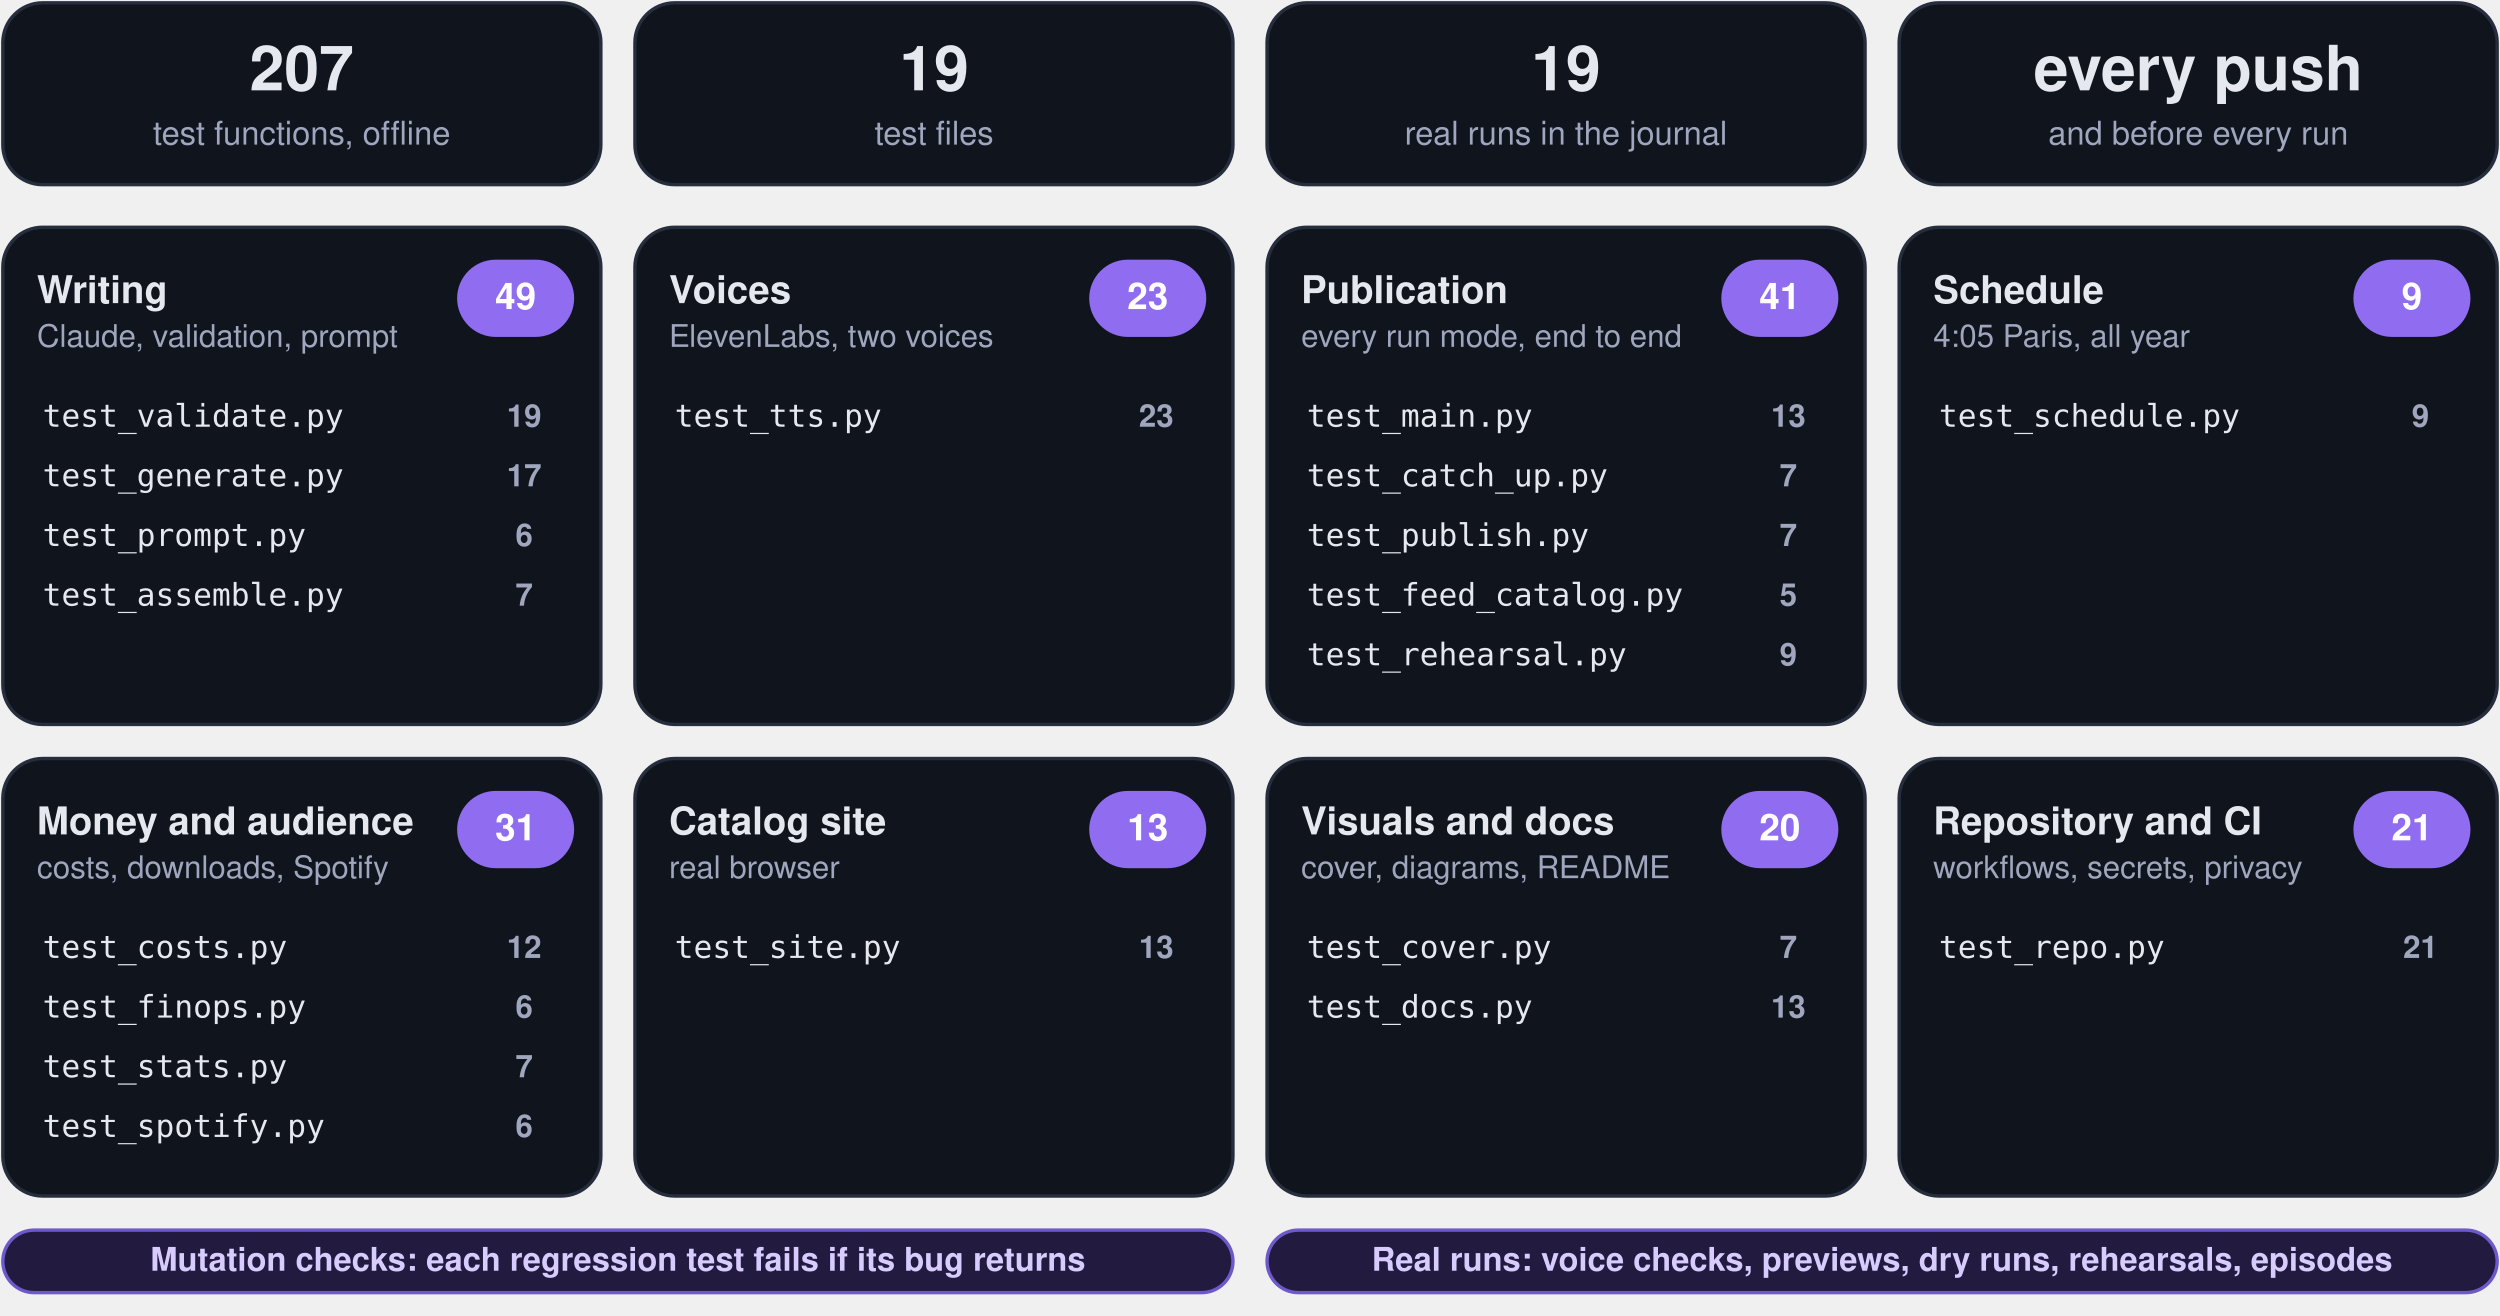
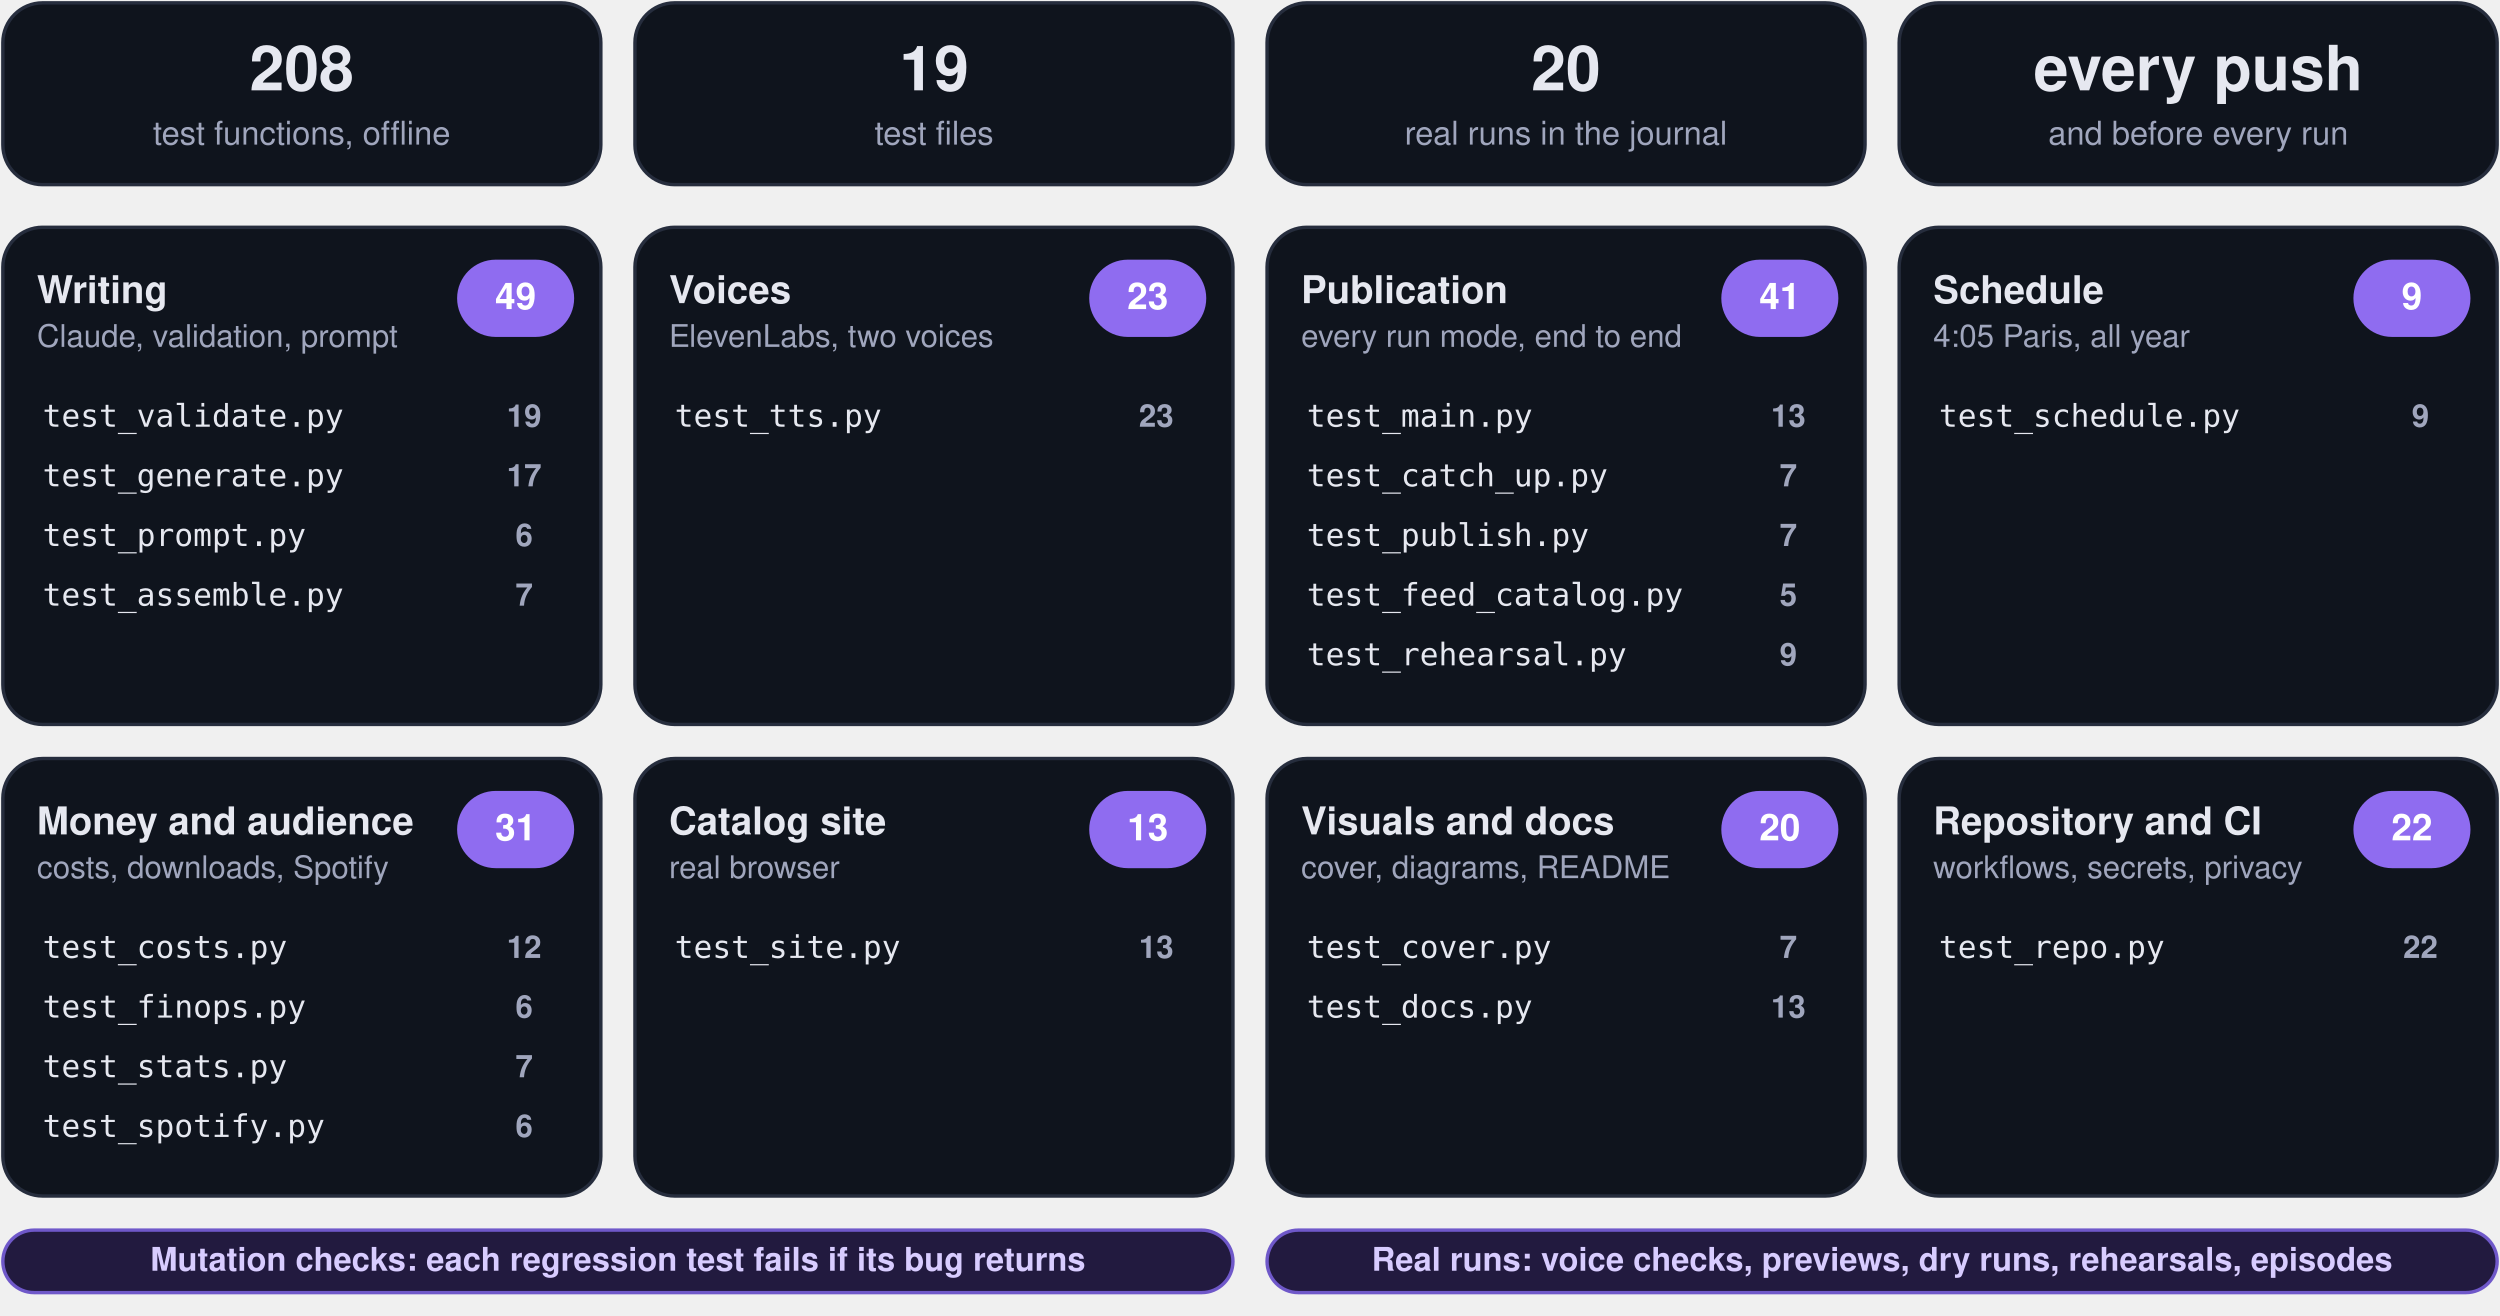
- <svg xmlns="http://www.w3.org/2000/svg" viewBox="0 0 880 463" width="880" height="463" role="img" aria-label="Test plan: 207 offline tests in 19 files">
+ <svg xmlns="http://www.w3.org/2000/svg" viewBox="0 0 880 463" width="880" height="463" role="img" aria-label="Test plan: 208 offline tests in 19 files">
  <g class="box">
    <rect x="1.0" y="1.0" width="210.5" height="64.0" rx="14" fill="#0f141d" stroke="#262d3d" stroke-width="1.2" class="frame" />
-     <text x="106.2" y="31.8" font-family="-apple-system, BlinkMacSystemFont, 'Segoe UI', Helvetica, Arial, sans-serif" font-size="22" font-weight="750" fill="#e6e8f0" text-anchor="middle">207</text>
+     <text x="106.2" y="31.8" font-family="-apple-system, BlinkMacSystemFont, 'Segoe UI', Helvetica, Arial, sans-serif" font-size="22" font-weight="750" fill="#e6e8f0" text-anchor="middle">208</text>
    <text x="106.2" y="50.9" font-family="-apple-system, BlinkMacSystemFont, 'Segoe UI', Helvetica, Arial, sans-serif" font-size="11.5" font-weight="500" fill="#a0a6bd" text-anchor="middle">test functions, offline</text>
  </g>
  <g class="box">
    <rect x="223.5" y="1.0" width="210.5" height="64.0" rx="14" fill="#0f141d" stroke="#262d3d" stroke-width="1.2" class="frame" />
    <text x="328.8" y="31.8" font-family="-apple-system, BlinkMacSystemFont, 'Segoe UI', Helvetica, Arial, sans-serif" font-size="22" font-weight="750" fill="#e6e8f0" text-anchor="middle">19</text>
    <text x="328.8" y="50.9" font-family="-apple-system, BlinkMacSystemFont, 'Segoe UI', Helvetica, Arial, sans-serif" font-size="11.5" font-weight="500" fill="#a0a6bd" text-anchor="middle">test files</text>
  </g>
  <g class="box">
    <rect x="446.0" y="1.0" width="210.5" height="64.0" rx="14" fill="#0f141d" stroke="#262d3d" stroke-width="1.2" class="frame" />
-     <text x="551.2" y="31.8" font-family="-apple-system, BlinkMacSystemFont, 'Segoe UI', Helvetica, Arial, sans-serif" font-size="22" font-weight="750" fill="#e6e8f0" text-anchor="middle">19</text>
+     <text x="551.2" y="31.8" font-family="-apple-system, BlinkMacSystemFont, 'Segoe UI', Helvetica, Arial, sans-serif" font-size="22" font-weight="750" fill="#e6e8f0" text-anchor="middle">20</text>
    <text x="551.2" y="50.9" font-family="-apple-system, BlinkMacSystemFont, 'Segoe UI', Helvetica, Arial, sans-serif" font-size="11.5" font-weight="500" fill="#a0a6bd" text-anchor="middle">real runs in the journal</text>
  </g>
  <g class="box">
    <rect x="668.5" y="1.0" width="210.5" height="64.0" rx="14" fill="#0f141d" stroke="#262d3d" stroke-width="1.2" class="frame" />
    <text x="773.8" y="31.8" font-family="-apple-system, BlinkMacSystemFont, 'Segoe UI', Helvetica, Arial, sans-serif" font-size="22" font-weight="750" fill="#e6e8f0" text-anchor="middle">every push</text>
    <text x="773.8" y="50.9" font-family="-apple-system, BlinkMacSystemFont, 'Segoe UI', Helvetica, Arial, sans-serif" font-size="11.5" font-weight="500" fill="#a0a6bd" text-anchor="middle">and before every run</text>
  </g>
  <rect x="1.0" y="80.0" width="210.5" height="175.0" rx="14" fill="#0f141d" stroke="#262d3d" stroke-width="1.2" />
  <g class="box">
    <rect x="9.0" y="90.0" width="152.5" height="40.0" rx="12" fill="none" stroke="none" stroke-width="1.2" class="frame" />
    <text x="13.0" y="106.7" font-family="-apple-system, BlinkMacSystemFont, 'Segoe UI', Helvetica, Arial, sans-serif" font-size="13.5" font-weight="700" fill="#e6e8f0" text-anchor="start">Writing</text>
    <text x="13.0" y="122.1" font-family="-apple-system, BlinkMacSystemFont, 'Segoe UI', Helvetica, Arial, sans-serif" font-size="11" font-weight="400" fill="#a0a6bd" text-anchor="start">Claude, validation, prompt</text>
  </g>
  <g class="box">
    <rect x="161.5" y="92.0" width="40.0" height="26.0" rx="13" fill="#8f6cf0" stroke="#8f6cf0" stroke-width="1.2" class="frame" />
    <text x="181.5" y="108.8" font-family="-apple-system, BlinkMacSystemFont, 'Segoe UI', Helvetica, Arial, sans-serif" font-size="13" font-weight="700" fill="#ffffff" text-anchor="middle">49</text>
  </g>
  <g class="box">
    <rect x="11.0" y="138.0" width="190.5" height="18.0" rx="12" fill="none" stroke="none" stroke-width="1.2" class="frame" />
    <text x="15.0" y="150.2" font-family="ui-monospace, SFMono-Regular, Menlo, Consolas, monospace" font-size="11" font-weight="500" fill="#e6e8f0" text-anchor="start">test_validate.py</text>
  </g>
  <g class="box">
    <rect x="167.5" y="138.0" width="34.0" height="18.0" rx="12" fill="none" stroke="none" stroke-width="1.2" class="frame" />
    <text x="184.5" y="150.2" font-family="-apple-system, BlinkMacSystemFont, 'Segoe UI', Helvetica, Arial, sans-serif" font-size="11" font-weight="700" fill="#a0a6bd" text-anchor="middle">19</text>
  </g>
  <g class="box">
    <rect x="11.0" y="159.0" width="190.5" height="18.0" rx="12" fill="none" stroke="none" stroke-width="1.2" class="frame" />
    <text x="15.0" y="171.2" font-family="ui-monospace, SFMono-Regular, Menlo, Consolas, monospace" font-size="11" font-weight="500" fill="#e6e8f0" text-anchor="start">test_generate.py</text>
  </g>
  <g class="box">
    <rect x="167.5" y="159.0" width="34.0" height="18.0" rx="12" fill="none" stroke="none" stroke-width="1.2" class="frame" />
    <text x="184.5" y="171.2" font-family="-apple-system, BlinkMacSystemFont, 'Segoe UI', Helvetica, Arial, sans-serif" font-size="11" font-weight="700" fill="#a0a6bd" text-anchor="middle">17</text>
  </g>
  <g class="box">
    <rect x="11.0" y="180.0" width="190.5" height="18.0" rx="12" fill="none" stroke="none" stroke-width="1.2" class="frame" />
    <text x="15.0" y="192.2" font-family="ui-monospace, SFMono-Regular, Menlo, Consolas, monospace" font-size="11" font-weight="500" fill="#e6e8f0" text-anchor="start">test_prompt.py</text>
  </g>
  <g class="box">
    <rect x="167.5" y="180.0" width="34.0" height="18.0" rx="12" fill="none" stroke="none" stroke-width="1.2" class="frame" />
    <text x="184.5" y="192.2" font-family="-apple-system, BlinkMacSystemFont, 'Segoe UI', Helvetica, Arial, sans-serif" font-size="11" font-weight="700" fill="#a0a6bd" text-anchor="middle">6</text>
  </g>
  <g class="box">
    <rect x="11.0" y="201.0" width="190.5" height="18.0" rx="12" fill="none" stroke="none" stroke-width="1.2" class="frame" />
    <text x="15.0" y="213.2" font-family="ui-monospace, SFMono-Regular, Menlo, Consolas, monospace" font-size="11" font-weight="500" fill="#e6e8f0" text-anchor="start">test_assemble.py</text>
  </g>
  <g class="box">
    <rect x="167.5" y="201.0" width="34.0" height="18.0" rx="12" fill="none" stroke="none" stroke-width="1.2" class="frame" />
    <text x="184.5" y="213.2" font-family="-apple-system, BlinkMacSystemFont, 'Segoe UI', Helvetica, Arial, sans-serif" font-size="11" font-weight="700" fill="#a0a6bd" text-anchor="middle">7</text>
  </g>
  <rect x="223.5" y="80.0" width="210.5" height="175.0" rx="14" fill="#0f141d" stroke="#262d3d" stroke-width="1.2" />
  <g class="box">
    <rect x="231.5" y="90.0" width="152.5" height="40.0" rx="12" fill="none" stroke="none" stroke-width="1.2" class="frame" />
    <text x="235.5" y="106.7" font-family="-apple-system, BlinkMacSystemFont, 'Segoe UI', Helvetica, Arial, sans-serif" font-size="13.5" font-weight="700" fill="#e6e8f0" text-anchor="start">Voices</text>
    <text x="235.5" y="122.1" font-family="-apple-system, BlinkMacSystemFont, 'Segoe UI', Helvetica, Arial, sans-serif" font-size="11" font-weight="400" fill="#a0a6bd" text-anchor="start">ElevenLabs, two voices</text>
  </g>
  <g class="box">
    <rect x="384.0" y="92.0" width="40.0" height="26.0" rx="13" fill="#8f6cf0" stroke="#8f6cf0" stroke-width="1.2" class="frame" />
    <text x="404.0" y="108.8" font-family="-apple-system, BlinkMacSystemFont, 'Segoe UI', Helvetica, Arial, sans-serif" font-size="13" font-weight="700" fill="#ffffff" text-anchor="middle">23</text>
  </g>
  <g class="box">
    <rect x="233.5" y="138.0" width="190.5" height="18.0" rx="12" fill="none" stroke="none" stroke-width="1.2" class="frame" />
    <text x="237.5" y="150.2" font-family="ui-monospace, SFMono-Regular, Menlo, Consolas, monospace" font-size="11" font-weight="500" fill="#e6e8f0" text-anchor="start">test_tts.py</text>
  </g>
  <g class="box">
    <rect x="390.0" y="138.0" width="34.0" height="18.0" rx="12" fill="none" stroke="none" stroke-width="1.2" class="frame" />
    <text x="407.0" y="150.2" font-family="-apple-system, BlinkMacSystemFont, 'Segoe UI', Helvetica, Arial, sans-serif" font-size="11" font-weight="700" fill="#a0a6bd" text-anchor="middle">23</text>
  </g>
  <rect x="446.0" y="80.0" width="210.5" height="175.0" rx="14" fill="#0f141d" stroke="#262d3d" stroke-width="1.2" />
  <g class="box">
    <rect x="454.0" y="90.0" width="152.5" height="40.0" rx="12" fill="none" stroke="none" stroke-width="1.2" class="frame" />
    <text x="458.0" y="106.7" font-family="-apple-system, BlinkMacSystemFont, 'Segoe UI', Helvetica, Arial, sans-serif" font-size="13.5" font-weight="700" fill="#e6e8f0" text-anchor="start">Publication</text>
    <text x="458.0" y="122.1" font-family="-apple-system, BlinkMacSystemFont, 'Segoe UI', Helvetica, Arial, sans-serif" font-size="11" font-weight="400" fill="#a0a6bd" text-anchor="start">every run mode, end to end</text>
  </g>
  <g class="box">
    <rect x="606.5" y="92.0" width="40.0" height="26.0" rx="13" fill="#8f6cf0" stroke="#8f6cf0" stroke-width="1.2" class="frame" />
    <text x="626.5" y="108.8" font-family="-apple-system, BlinkMacSystemFont, 'Segoe UI', Helvetica, Arial, sans-serif" font-size="13" font-weight="700" fill="#ffffff" text-anchor="middle">41</text>
  </g>
  <g class="box">
    <rect x="456.0" y="138.0" width="190.5" height="18.0" rx="12" fill="none" stroke="none" stroke-width="1.2" class="frame" />
    <text x="460.0" y="150.2" font-family="ui-monospace, SFMono-Regular, Menlo, Consolas, monospace" font-size="11" font-weight="500" fill="#e6e8f0" text-anchor="start">test_main.py</text>
  </g>
  <g class="box">
    <rect x="612.5" y="138.0" width="34.0" height="18.0" rx="12" fill="none" stroke="none" stroke-width="1.2" class="frame" />
    <text x="629.5" y="150.2" font-family="-apple-system, BlinkMacSystemFont, 'Segoe UI', Helvetica, Arial, sans-serif" font-size="11" font-weight="700" fill="#a0a6bd" text-anchor="middle">13</text>
  </g>
  <g class="box">
    <rect x="456.0" y="159.0" width="190.5" height="18.0" rx="12" fill="none" stroke="none" stroke-width="1.2" class="frame" />
    <text x="460.0" y="171.2" font-family="ui-monospace, SFMono-Regular, Menlo, Consolas, monospace" font-size="11" font-weight="500" fill="#e6e8f0" text-anchor="start">test_catch_up.py</text>
  </g>
  <g class="box">
    <rect x="612.5" y="159.0" width="34.0" height="18.0" rx="12" fill="none" stroke="none" stroke-width="1.2" class="frame" />
    <text x="629.5" y="171.2" font-family="-apple-system, BlinkMacSystemFont, 'Segoe UI', Helvetica, Arial, sans-serif" font-size="11" font-weight="700" fill="#a0a6bd" text-anchor="middle">7</text>
  </g>
  <g class="box">
    <rect x="456.0" y="180.0" width="190.5" height="18.0" rx="12" fill="none" stroke="none" stroke-width="1.2" class="frame" />
    <text x="460.0" y="192.2" font-family="ui-monospace, SFMono-Regular, Menlo, Consolas, monospace" font-size="11" font-weight="500" fill="#e6e8f0" text-anchor="start">test_publish.py</text>
  </g>
  <g class="box">
    <rect x="612.5" y="180.0" width="34.0" height="18.0" rx="12" fill="none" stroke="none" stroke-width="1.2" class="frame" />
    <text x="629.5" y="192.2" font-family="-apple-system, BlinkMacSystemFont, 'Segoe UI', Helvetica, Arial, sans-serif" font-size="11" font-weight="700" fill="#a0a6bd" text-anchor="middle">7</text>
  </g>
  <g class="box">
    <rect x="456.0" y="201.0" width="190.5" height="18.0" rx="12" fill="none" stroke="none" stroke-width="1.2" class="frame" />
    <text x="460.0" y="213.2" font-family="ui-monospace, SFMono-Regular, Menlo, Consolas, monospace" font-size="11" font-weight="500" fill="#e6e8f0" text-anchor="start">test_feed_catalog.py</text>
  </g>
  <g class="box">
    <rect x="612.5" y="201.0" width="34.0" height="18.0" rx="12" fill="none" stroke="none" stroke-width="1.2" class="frame" />
    <text x="629.5" y="213.2" font-family="-apple-system, BlinkMacSystemFont, 'Segoe UI', Helvetica, Arial, sans-serif" font-size="11" font-weight="700" fill="#a0a6bd" text-anchor="middle">5</text>
  </g>
  <g class="box">
    <rect x="456.0" y="222.0" width="190.5" height="18.0" rx="12" fill="none" stroke="none" stroke-width="1.2" class="frame" />
    <text x="460.0" y="234.2" font-family="ui-monospace, SFMono-Regular, Menlo, Consolas, monospace" font-size="11" font-weight="500" fill="#e6e8f0" text-anchor="start">test_rehearsal.py</text>
  </g>
  <g class="box">
    <rect x="612.5" y="222.0" width="34.0" height="18.0" rx="12" fill="none" stroke="none" stroke-width="1.2" class="frame" />
    <text x="629.5" y="234.2" font-family="-apple-system, BlinkMacSystemFont, 'Segoe UI', Helvetica, Arial, sans-serif" font-size="11" font-weight="700" fill="#a0a6bd" text-anchor="middle">9</text>
  </g>
  <rect x="668.5" y="80.0" width="210.5" height="175.0" rx="14" fill="#0f141d" stroke="#262d3d" stroke-width="1.2" />
  <g class="box">
    <rect x="676.5" y="90.0" width="152.5" height="40.0" rx="12" fill="none" stroke="none" stroke-width="1.2" class="frame" />
    <text x="680.5" y="106.7" font-family="-apple-system, BlinkMacSystemFont, 'Segoe UI', Helvetica, Arial, sans-serif" font-size="13.5" font-weight="700" fill="#e6e8f0" text-anchor="start">Schedule</text>
    <text x="680.5" y="122.1" font-family="-apple-system, BlinkMacSystemFont, 'Segoe UI', Helvetica, Arial, sans-serif" font-size="11" font-weight="400" fill="#a0a6bd" text-anchor="start">4:05 Paris, all year</text>
  </g>
  <g class="box">
    <rect x="829.0" y="92.0" width="40.0" height="26.0" rx="13" fill="#8f6cf0" stroke="#8f6cf0" stroke-width="1.2" class="frame" />
    <text x="849.0" y="108.8" font-family="-apple-system, BlinkMacSystemFont, 'Segoe UI', Helvetica, Arial, sans-serif" font-size="13" font-weight="700" fill="#ffffff" text-anchor="middle">9</text>
  </g>
  <g class="box">
    <rect x="678.5" y="138.0" width="190.5" height="18.0" rx="12" fill="none" stroke="none" stroke-width="1.2" class="frame" />
    <text x="682.5" y="150.2" font-family="ui-monospace, SFMono-Regular, Menlo, Consolas, monospace" font-size="11" font-weight="500" fill="#e6e8f0" text-anchor="start">test_schedule.py</text>
  </g>
  <g class="box">
    <rect x="835.0" y="138.0" width="34.0" height="18.0" rx="12" fill="none" stroke="none" stroke-width="1.2" class="frame" />
    <text x="852.0" y="150.2" font-family="-apple-system, BlinkMacSystemFont, 'Segoe UI', Helvetica, Arial, sans-serif" font-size="11" font-weight="700" fill="#a0a6bd" text-anchor="middle">9</text>
  </g>
  <rect x="1.0" y="267.0" width="210.5" height="154.0" rx="14" fill="#0f141d" stroke="#262d3d" stroke-width="1.2" />
  <g class="box">
    <rect x="9.0" y="277.0" width="152.5" height="40.0" rx="12" fill="none" stroke="none" stroke-width="1.2" class="frame" />
    <text x="13.0" y="293.7" font-family="-apple-system, BlinkMacSystemFont, 'Segoe UI', Helvetica, Arial, sans-serif" font-size="13.5" font-weight="700" fill="#e6e8f0" text-anchor="start">Money and audience</text>
    <text x="13.0" y="309.1" font-family="-apple-system, BlinkMacSystemFont, 'Segoe UI', Helvetica, Arial, sans-serif" font-size="11" font-weight="400" fill="#a0a6bd" text-anchor="start">costs, downloads, Spotify</text>
  </g>
  <g class="box">
    <rect x="161.5" y="279.0" width="40.0" height="26.0" rx="13" fill="#8f6cf0" stroke="#8f6cf0" stroke-width="1.2" class="frame" />
    <text x="181.5" y="295.8" font-family="-apple-system, BlinkMacSystemFont, 'Segoe UI', Helvetica, Arial, sans-serif" font-size="13" font-weight="700" fill="#ffffff" text-anchor="middle">31</text>
  </g>
  <g class="box">
    <rect x="11.0" y="325.0" width="190.5" height="18.0" rx="12" fill="none" stroke="none" stroke-width="1.2" class="frame" />
    <text x="15.0" y="337.2" font-family="ui-monospace, SFMono-Regular, Menlo, Consolas, monospace" font-size="11" font-weight="500" fill="#e6e8f0" text-anchor="start">test_costs.py</text>
  </g>
  <g class="box">
    <rect x="167.5" y="325.0" width="34.0" height="18.0" rx="12" fill="none" stroke="none" stroke-width="1.2" class="frame" />
    <text x="184.5" y="337.2" font-family="-apple-system, BlinkMacSystemFont, 'Segoe UI', Helvetica, Arial, sans-serif" font-size="11" font-weight="700" fill="#a0a6bd" text-anchor="middle">12</text>
  </g>
  <g class="box">
    <rect x="11.0" y="346.0" width="190.5" height="18.0" rx="12" fill="none" stroke="none" stroke-width="1.2" class="frame" />
    <text x="15.0" y="358.2" font-family="ui-monospace, SFMono-Regular, Menlo, Consolas, monospace" font-size="11" font-weight="500" fill="#e6e8f0" text-anchor="start">test_finops.py</text>
  </g>
  <g class="box">
    <rect x="167.5" y="346.0" width="34.0" height="18.0" rx="12" fill="none" stroke="none" stroke-width="1.2" class="frame" />
    <text x="184.5" y="358.2" font-family="-apple-system, BlinkMacSystemFont, 'Segoe UI', Helvetica, Arial, sans-serif" font-size="11" font-weight="700" fill="#a0a6bd" text-anchor="middle">6</text>
  </g>
  <g class="box">
    <rect x="11.0" y="367.0" width="190.5" height="18.0" rx="12" fill="none" stroke="none" stroke-width="1.2" class="frame" />
    <text x="15.0" y="379.2" font-family="ui-monospace, SFMono-Regular, Menlo, Consolas, monospace" font-size="11" font-weight="500" fill="#e6e8f0" text-anchor="start">test_stats.py</text>
  </g>
  <g class="box">
    <rect x="167.5" y="367.0" width="34.0" height="18.0" rx="12" fill="none" stroke="none" stroke-width="1.2" class="frame" />
    <text x="184.5" y="379.2" font-family="-apple-system, BlinkMacSystemFont, 'Segoe UI', Helvetica, Arial, sans-serif" font-size="11" font-weight="700" fill="#a0a6bd" text-anchor="middle">7</text>
  </g>
  <g class="box">
    <rect x="11.0" y="388.0" width="190.5" height="18.0" rx="12" fill="none" stroke="none" stroke-width="1.2" class="frame" />
    <text x="15.0" y="400.2" font-family="ui-monospace, SFMono-Regular, Menlo, Consolas, monospace" font-size="11" font-weight="500" fill="#e6e8f0" text-anchor="start">test_spotify.py</text>
  </g>
  <g class="box">
    <rect x="167.5" y="388.0" width="34.0" height="18.0" rx="12" fill="none" stroke="none" stroke-width="1.2" class="frame" />
    <text x="184.5" y="400.2" font-family="-apple-system, BlinkMacSystemFont, 'Segoe UI', Helvetica, Arial, sans-serif" font-size="11" font-weight="700" fill="#a0a6bd" text-anchor="middle">6</text>
  </g>
  <rect x="223.5" y="267.0" width="210.5" height="154.0" rx="14" fill="#0f141d" stroke="#262d3d" stroke-width="1.2" />
  <g class="box">
    <rect x="231.5" y="277.0" width="152.5" height="40.0" rx="12" fill="none" stroke="none" stroke-width="1.2" class="frame" />
    <text x="235.5" y="293.7" font-family="-apple-system, BlinkMacSystemFont, 'Segoe UI', Helvetica, Arial, sans-serif" font-size="13.5" font-weight="700" fill="#e6e8f0" text-anchor="start">Catalog site</text>
    <text x="235.5" y="309.1" font-family="-apple-system, BlinkMacSystemFont, 'Segoe UI', Helvetica, Arial, sans-serif" font-size="11" font-weight="400" fill="#a0a6bd" text-anchor="start">real browser</text>
  </g>
  <g class="box">
    <rect x="384.0" y="279.0" width="40.0" height="26.0" rx="13" fill="#8f6cf0" stroke="#8f6cf0" stroke-width="1.2" class="frame" />
    <text x="404.0" y="295.8" font-family="-apple-system, BlinkMacSystemFont, 'Segoe UI', Helvetica, Arial, sans-serif" font-size="13" font-weight="700" fill="#ffffff" text-anchor="middle">13</text>
  </g>
  <g class="box">
    <rect x="233.5" y="325.0" width="190.5" height="18.0" rx="12" fill="none" stroke="none" stroke-width="1.2" class="frame" />
    <text x="237.5" y="337.2" font-family="ui-monospace, SFMono-Regular, Menlo, Consolas, monospace" font-size="11" font-weight="500" fill="#e6e8f0" text-anchor="start">test_site.py</text>
  </g>
  <g class="box">
    <rect x="390.0" y="325.0" width="34.0" height="18.0" rx="12" fill="none" stroke="none" stroke-width="1.2" class="frame" />
    <text x="407.0" y="337.2" font-family="-apple-system, BlinkMacSystemFont, 'Segoe UI', Helvetica, Arial, sans-serif" font-size="11" font-weight="700" fill="#a0a6bd" text-anchor="middle">13</text>
  </g>
  <rect x="446.0" y="267.0" width="210.5" height="154.0" rx="14" fill="#0f141d" stroke="#262d3d" stroke-width="1.2" />
  <g class="box">
    <rect x="454.0" y="277.0" width="152.5" height="40.0" rx="12" fill="none" stroke="none" stroke-width="1.2" class="frame" />
    <text x="458.0" y="293.7" font-family="-apple-system, BlinkMacSystemFont, 'Segoe UI', Helvetica, Arial, sans-serif" font-size="13.5" font-weight="700" fill="#e6e8f0" text-anchor="start">Visuals and docs</text>
    <text x="458.0" y="309.1" font-family="-apple-system, BlinkMacSystemFont, 'Segoe UI', Helvetica, Arial, sans-serif" font-size="11" font-weight="400" fill="#a0a6bd" text-anchor="start">cover, diagrams, README</text>
  </g>
  <g class="box">
    <rect x="606.5" y="279.0" width="40.0" height="26.0" rx="13" fill="#8f6cf0" stroke="#8f6cf0" stroke-width="1.2" class="frame" />
    <text x="626.5" y="295.8" font-family="-apple-system, BlinkMacSystemFont, 'Segoe UI', Helvetica, Arial, sans-serif" font-size="13" font-weight="700" fill="#ffffff" text-anchor="middle">20</text>
  </g>
  <g class="box">
    <rect x="456.0" y="325.0" width="190.5" height="18.0" rx="12" fill="none" stroke="none" stroke-width="1.2" class="frame" />
    <text x="460.0" y="337.2" font-family="ui-monospace, SFMono-Regular, Menlo, Consolas, monospace" font-size="11" font-weight="500" fill="#e6e8f0" text-anchor="start">test_cover.py</text>
  </g>
  <g class="box">
    <rect x="612.5" y="325.0" width="34.0" height="18.0" rx="12" fill="none" stroke="none" stroke-width="1.2" class="frame" />
    <text x="629.5" y="337.2" font-family="-apple-system, BlinkMacSystemFont, 'Segoe UI', Helvetica, Arial, sans-serif" font-size="11" font-weight="700" fill="#a0a6bd" text-anchor="middle">7</text>
  </g>
  <g class="box">
    <rect x="456.0" y="346.0" width="190.5" height="18.0" rx="12" fill="none" stroke="none" stroke-width="1.2" class="frame" />
    <text x="460.0" y="358.2" font-family="ui-monospace, SFMono-Regular, Menlo, Consolas, monospace" font-size="11" font-weight="500" fill="#e6e8f0" text-anchor="start">test_docs.py</text>
  </g>
  <g class="box">
    <rect x="612.5" y="346.0" width="34.0" height="18.0" rx="12" fill="none" stroke="none" stroke-width="1.2" class="frame" />
    <text x="629.5" y="358.2" font-family="-apple-system, BlinkMacSystemFont, 'Segoe UI', Helvetica, Arial, sans-serif" font-size="11" font-weight="700" fill="#a0a6bd" text-anchor="middle">13</text>
  </g>
  <rect x="668.5" y="267.0" width="210.5" height="154.0" rx="14" fill="#0f141d" stroke="#262d3d" stroke-width="1.2" />
  <g class="box">
    <rect x="676.5" y="277.0" width="152.5" height="40.0" rx="12" fill="none" stroke="none" stroke-width="1.2" class="frame" />
    <text x="680.5" y="293.7" font-family="-apple-system, BlinkMacSystemFont, 'Segoe UI', Helvetica, Arial, sans-serif" font-size="13.5" font-weight="700" fill="#e6e8f0" text-anchor="start">Repository and CI</text>
    <text x="680.5" y="309.1" font-family="-apple-system, BlinkMacSystemFont, 'Segoe UI', Helvetica, Arial, sans-serif" font-size="11" font-weight="400" fill="#a0a6bd" text-anchor="start">workflows, secrets, privacy</text>
  </g>
  <g class="box">
    <rect x="829.0" y="279.0" width="40.0" height="26.0" rx="13" fill="#8f6cf0" stroke="#8f6cf0" stroke-width="1.2" class="frame" />
-     <text x="849.0" y="295.8" font-family="-apple-system, BlinkMacSystemFont, 'Segoe UI', Helvetica, Arial, sans-serif" font-size="13" font-weight="700" fill="#ffffff" text-anchor="middle">21</text>
+     <text x="849.0" y="295.8" font-family="-apple-system, BlinkMacSystemFont, 'Segoe UI', Helvetica, Arial, sans-serif" font-size="13" font-weight="700" fill="#ffffff" text-anchor="middle">22</text>
  </g>
  <g class="box">
    <rect x="678.5" y="325.0" width="190.5" height="18.0" rx="12" fill="none" stroke="none" stroke-width="1.2" class="frame" />
    <text x="682.5" y="337.2" font-family="ui-monospace, SFMono-Regular, Menlo, Consolas, monospace" font-size="11" font-weight="500" fill="#e6e8f0" text-anchor="start">test_repo.py</text>
  </g>
  <g class="box">
    <rect x="835.0" y="325.0" width="34.0" height="18.0" rx="12" fill="none" stroke="none" stroke-width="1.2" class="frame" />
-     <text x="852.0" y="337.2" font-family="-apple-system, BlinkMacSystemFont, 'Segoe UI', Helvetica, Arial, sans-serif" font-size="11" font-weight="700" fill="#a0a6bd" text-anchor="middle">21</text>
+     <text x="852.0" y="337.2" font-family="-apple-system, BlinkMacSystemFont, 'Segoe UI', Helvetica, Arial, sans-serif" font-size="11" font-weight="700" fill="#a0a6bd" text-anchor="middle">22</text>
  </g>
  <g class="box">
    <rect x="1.0" y="433.0" width="433.0" height="22.0" rx="11" fill="#221a3f" stroke="#6f58c9" stroke-width="1.2" class="frame" />
    <text x="217.5" y="447.3" font-family="-apple-system, BlinkMacSystemFont, 'Segoe UI', Helvetica, Arial, sans-serif" font-size="11.5" font-weight="600" fill="#d8ccff" text-anchor="middle">Mutation checks: each regression test fails if its bug returns</text>
  </g>
  <g class="box">
    <rect x="446.0" y="433.0" width="433.0" height="22.0" rx="11" fill="#221a3f" stroke="#6f58c9" stroke-width="1.2" class="frame" />
    <text x="662.5" y="447.3" font-family="-apple-system, BlinkMacSystemFont, 'Segoe UI', Helvetica, Arial, sans-serif" font-size="11.5" font-weight="600" fill="#d8ccff" text-anchor="middle">Real runs: voice checks, previews, dry runs, rehearsals, episodes</text>
  </g>
</svg>
